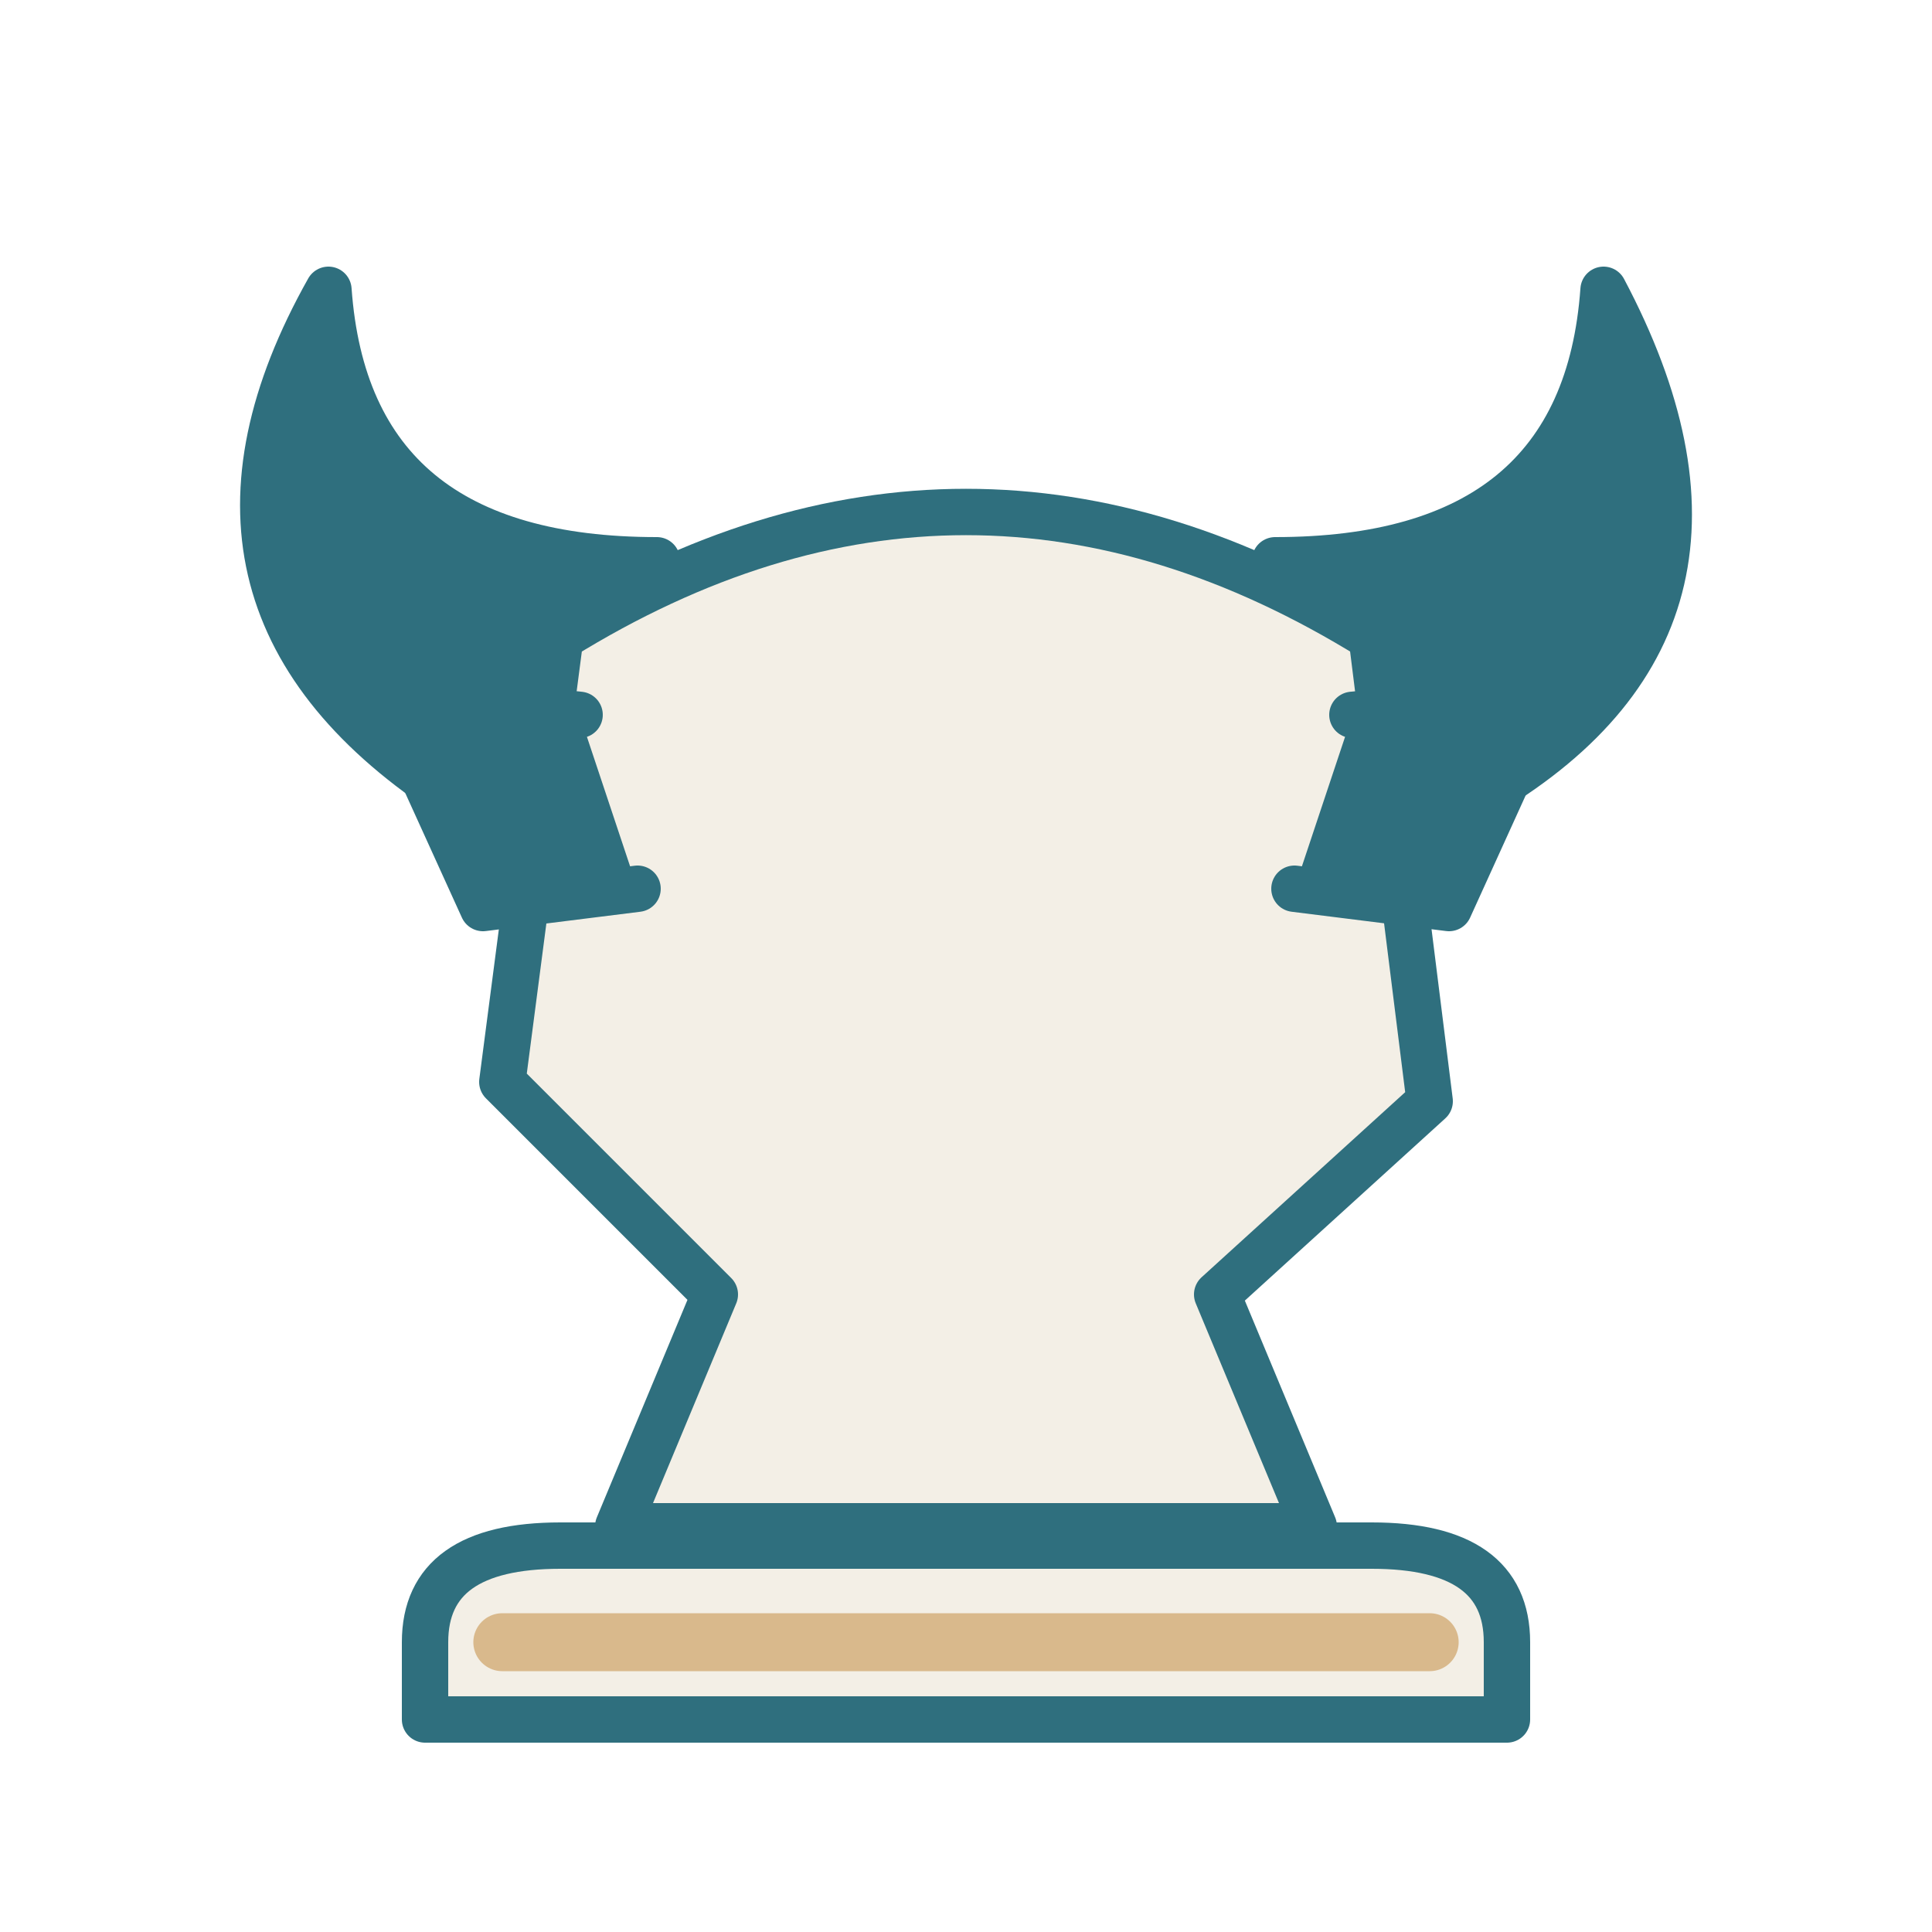
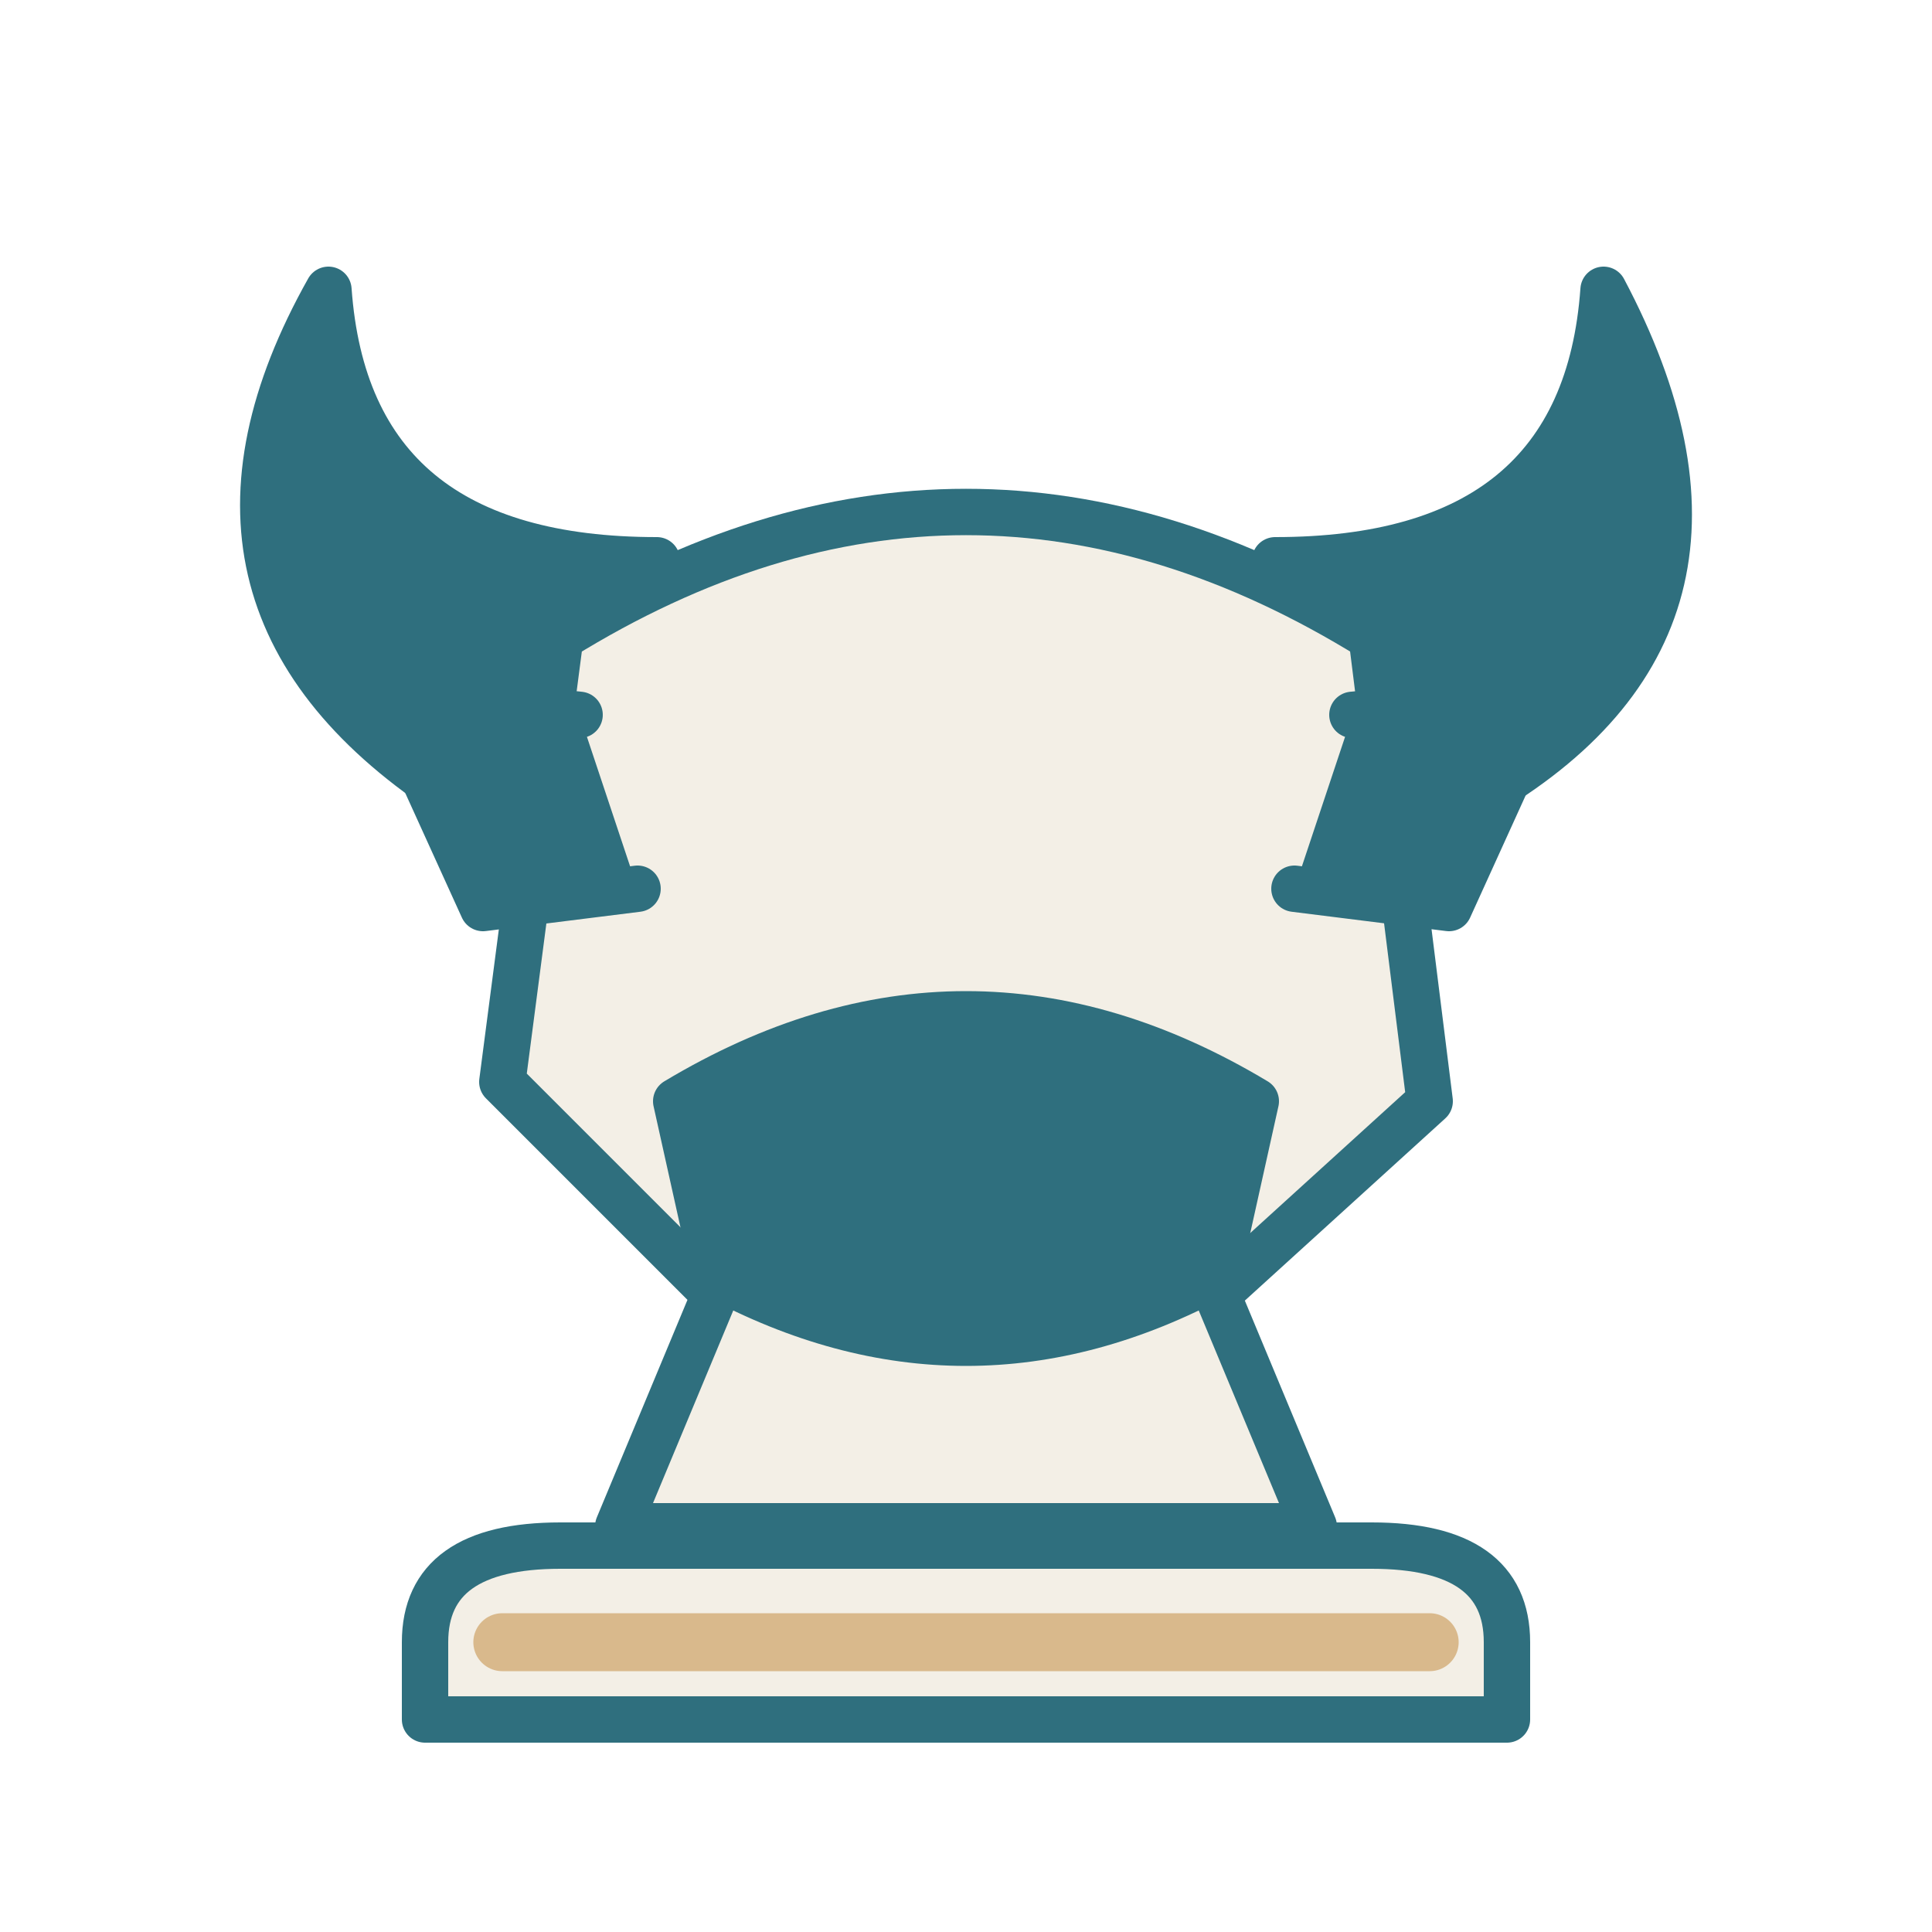
<svg xmlns="http://www.w3.org/2000/svg" viewBox="0 0 100 100">
  <g fill="#F3EFE6" stroke="#2F6F7E" stroke-width="2.4" stroke-linejoin="round" stroke-linecap="round">
    <path d="M23 41 Q8 31 17 15 Q18 29 34 29 M66 29 Q82 29 83 15 Q92 32 77 41" fill="#2F6F7E" />
    <path d="M29 33 Q50 20 71 33 L74 57 L63 67 L68 79 H32 L37 67 L26 56Z" />
    <path d="M30 37 L20 36 L25 47 L33 46 M70 37 L80 36 L75 47 L67 46" fill="#2F6F7E" />
+     <path d="M35 57 Q50 48 65 57 L63 66 Q50 73 37 66Z" fill="#2F6F7E" />
+     <path d="M42 59 L44 61 M56 61 L58 59" fill="none" stroke-width="3" />
    <path d="M22 89 V85 Q22 80 29 80 H71 Q78 80 78 85 V89Z" />
    <path d="M26 85 H74" stroke="#D9B98C" stroke-width="3" />
  </g>
</svg>
